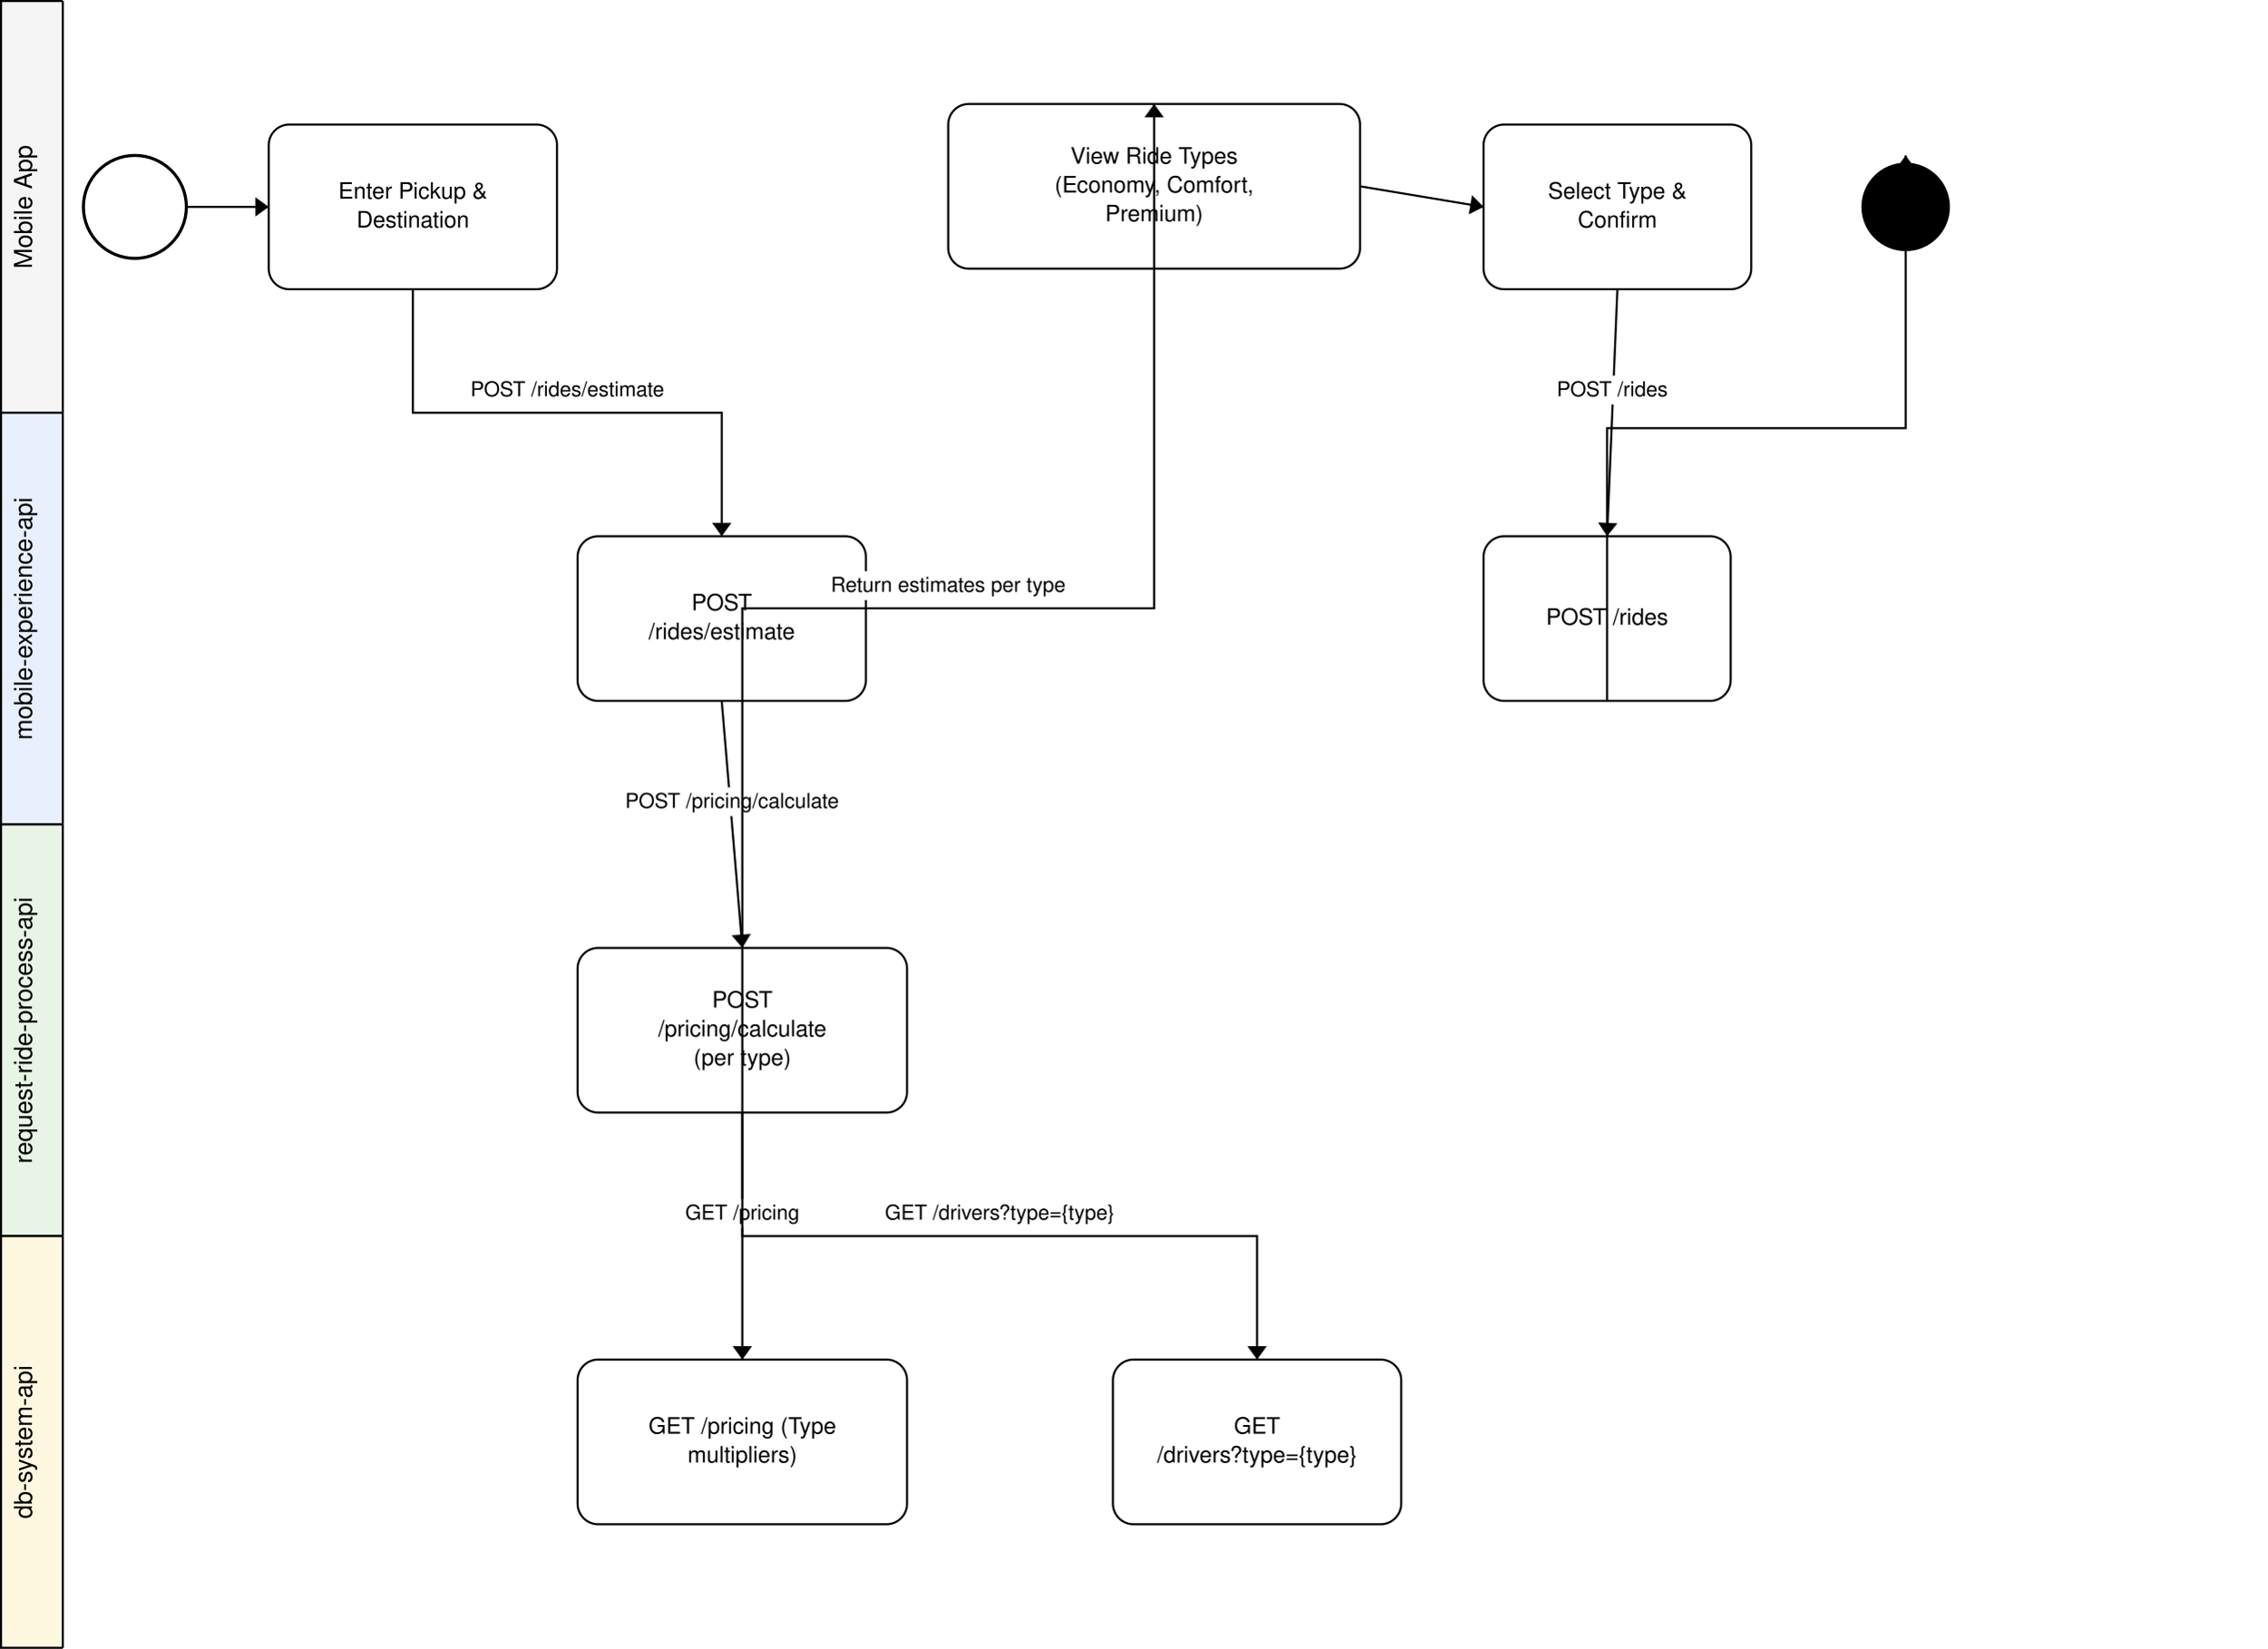
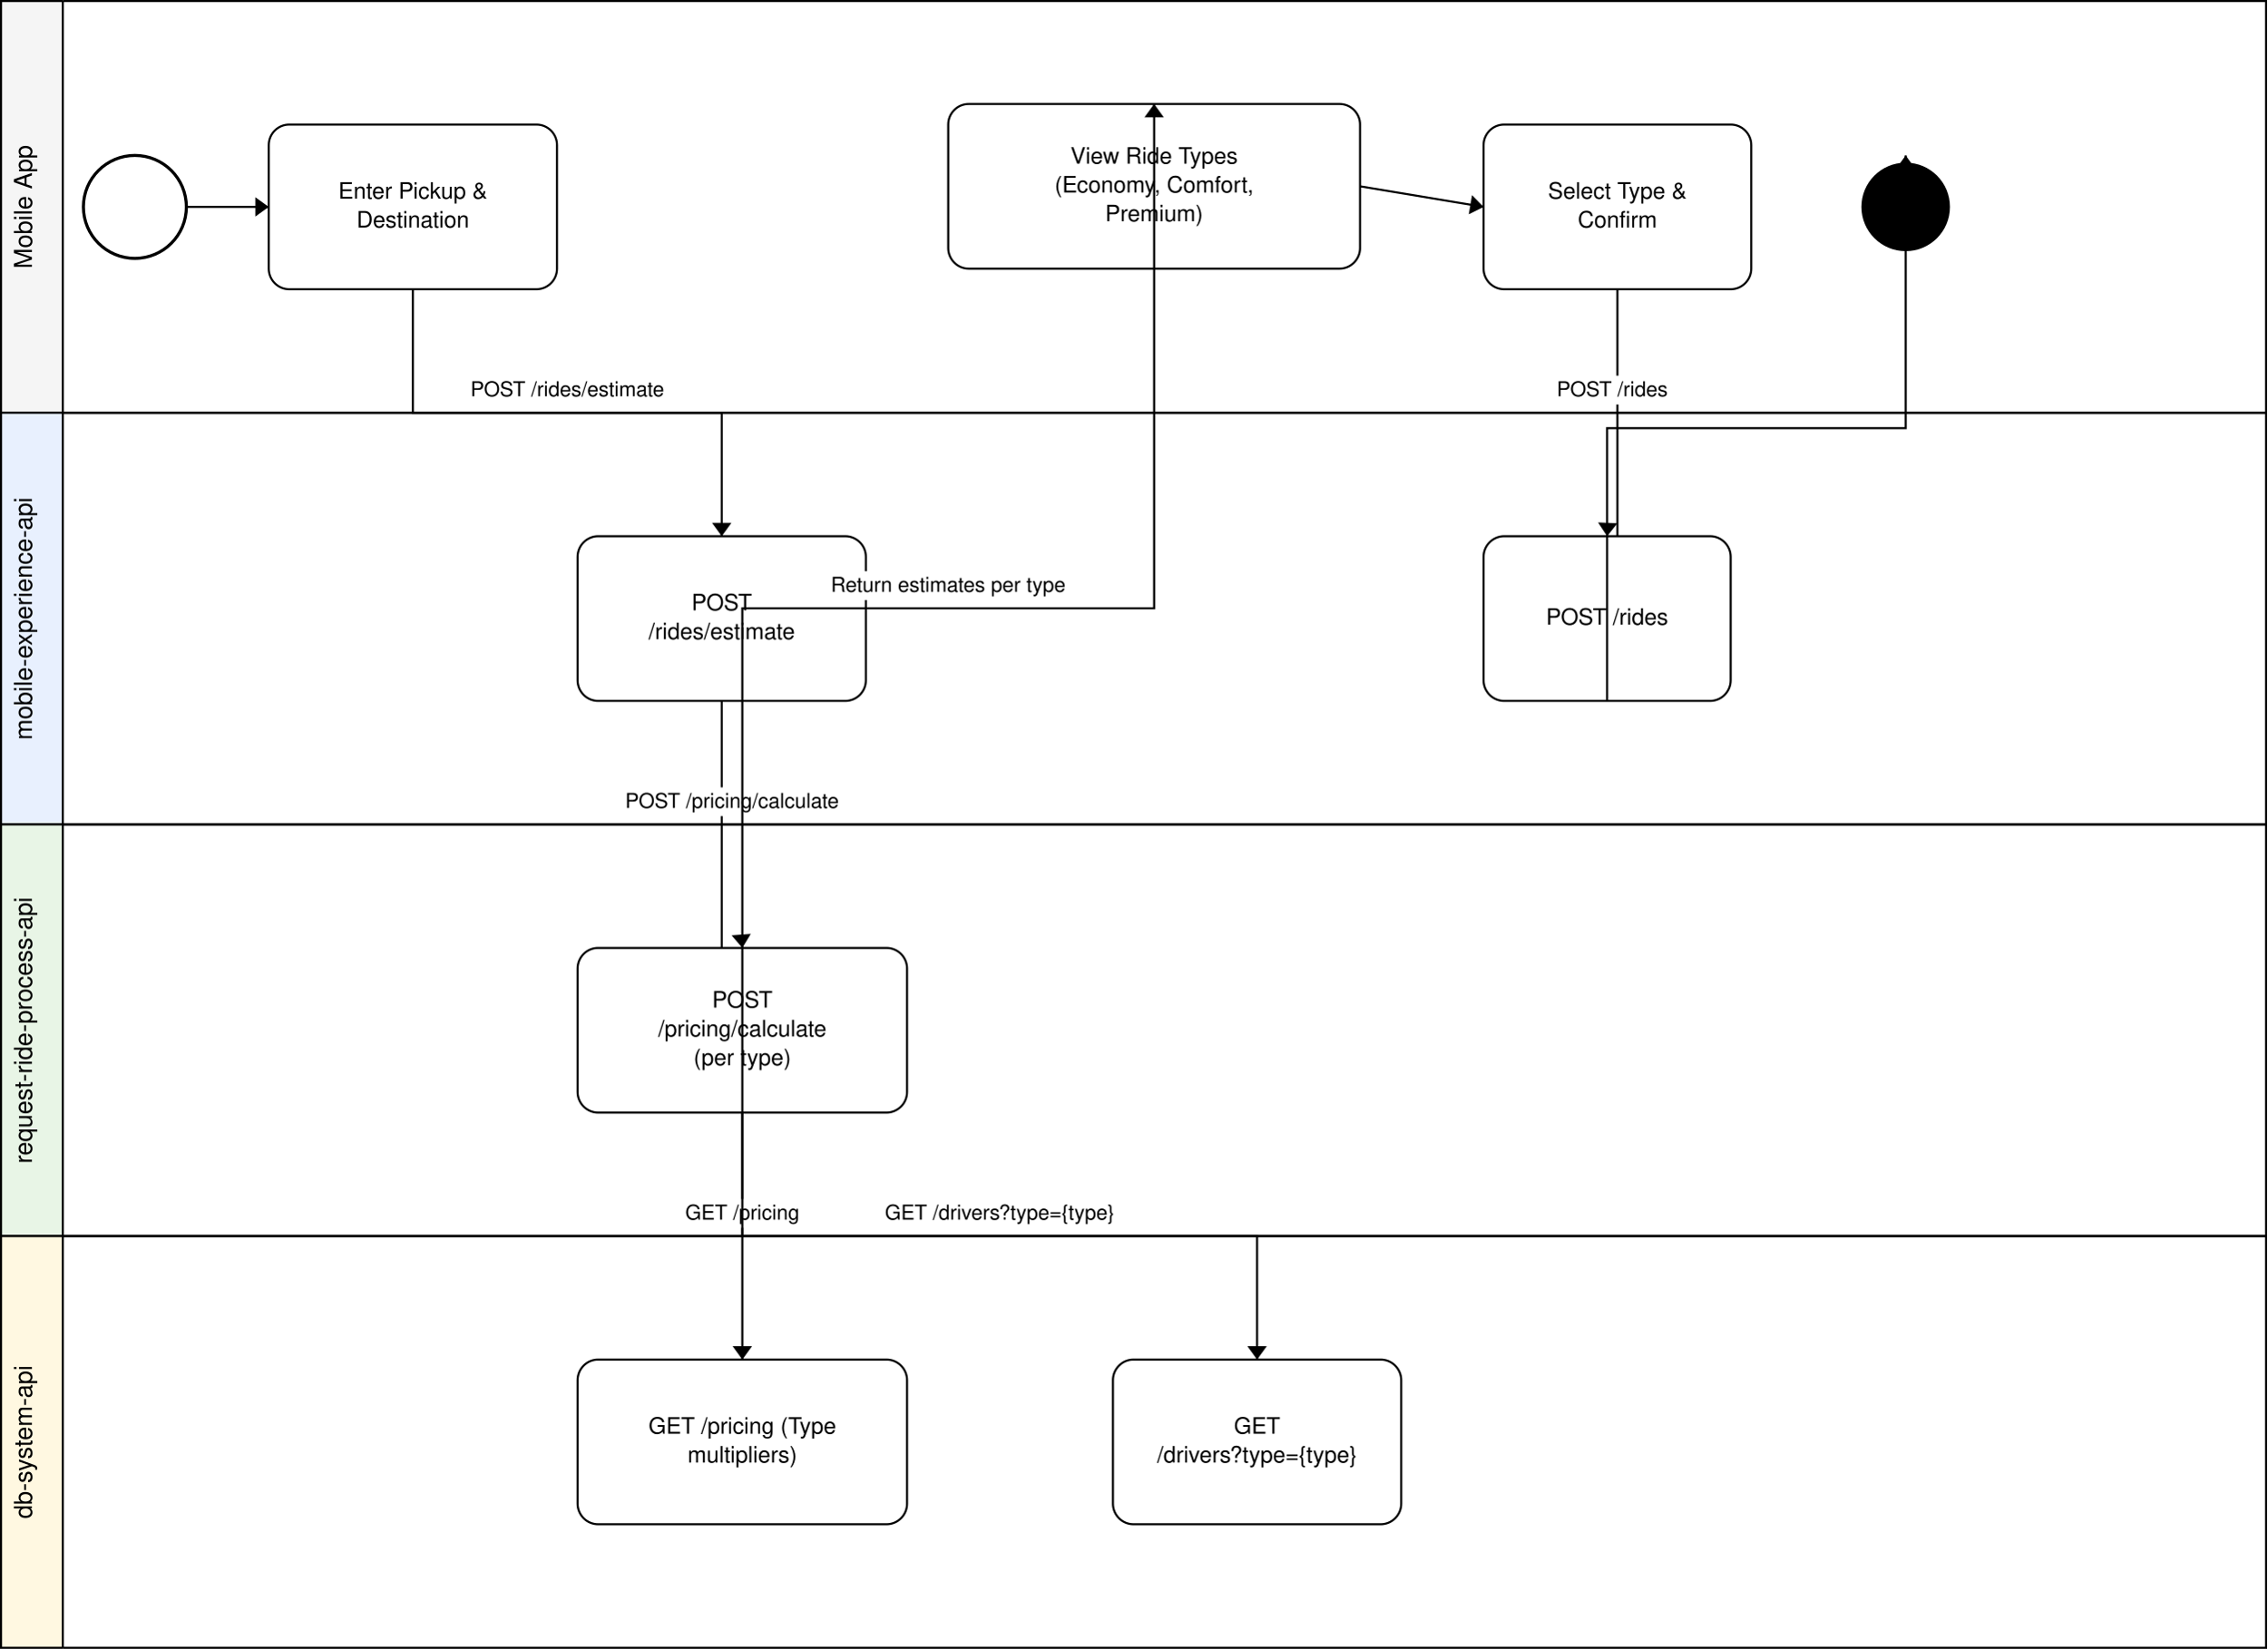
<svg xmlns="http://www.w3.org/2000/svg" version="1.1" width="1101px" height="801px" viewBox="-0.5 -0.5 1101 801" content="&lt;mxfile host=&quot;app.diagrams.net&quot; agent=&quot;RideXpress-docs&quot; version=&quot;24.5.3&quot; type=&quot;github&quot;&gt;   &lt;diagram name=&quot;Ride Type Selection Flow&quot; id=&quot;diagram-01&quot;&gt;     &lt;mxGraphModel dx=&quot;1652&quot; dy=&quot;1000&quot; grid=&quot;1&quot; gridSize=&quot;10&quot; guides=&quot;1&quot; tooltips=&quot;1&quot; connect=&quot;1&quot; arrows=&quot;1&quot; fold=&quot;1&quot; page=&quot;1&quot; pageScale=&quot;1&quot; pageWidth=&quot;1100&quot; pageHeight=&quot;800&quot; math=&quot;0&quot; shadow=&quot;0&quot;&gt;       &lt;root&gt;         &lt;mxCell id=&quot;0&quot; /&gt;         &lt;mxCell id=&quot;1&quot; parent=&quot;0&quot; /&gt;         &lt;mxCell id=&quot;L1&quot; value=&quot;Mobile App&quot; style=&quot;swimlane;horizontal=0;whiteSpace=wrap;html=1;&quot; parent=&quot;1&quot; vertex=&quot;1&quot;&gt;           &lt;mxGeometry y=&quot;0&quot; width=&quot;1100&quot; height=&quot;200&quot; as=&quot;geometry&quot; /&gt;         &lt;/mxCell&gt;         &lt;mxCell id=&quot;L2&quot; value=&quot;mobile-experience-api&quot; style=&quot;swimlane;horizontal=0;whiteSpace=wrap;html=1;&quot; parent=&quot;1&quot; vertex=&quot;1&quot;&gt;           &lt;mxGeometry y=&quot;200&quot; width=&quot;1100&quot; height=&quot;200&quot; as=&quot;geometry&quot; /&gt;         &lt;/mxCell&gt;         &lt;mxCell id=&quot;L3&quot; value=&quot;request-ride-process-api&quot; style=&quot;swimlane;horizontal=0;whiteSpace=wrap;html=1;&quot; parent=&quot;1&quot; vertex=&quot;1&quot;&gt;           &lt;mxGeometry y=&quot;400&quot; width=&quot;1100&quot; height=&quot;200&quot; as=&quot;geometry&quot; /&gt;         &lt;/mxCell&gt;         &lt;mxCell id=&quot;L4&quot; value=&quot;db-system-api&quot; style=&quot;swimlane;horizontal=0;whiteSpace=wrap;html=1;&quot; parent=&quot;1&quot; vertex=&quot;1&quot;&gt;           &lt;mxGeometry y=&quot;600&quot; width=&quot;1100&quot; height=&quot;200&quot; as=&quot;geometry&quot; /&gt;         &lt;/mxCell&gt;         &lt;mxCell id=&quot;start&quot; style=&quot;points=[[0.145,0.145,0],[0.5,0,0],[0.855,0.145,0],[1,0.5,0],[0.855,0.855,0],[0.5,1,0],[0.145,0.855,0],[0,0.5,0]];shape=mxgraph.bpmn.event;html=1;verticalLabelPosition=bottom;labelBackgroundColor=#ffffff;verticalAlign=top;align=center;perimeter=ellipsePerimeter;outlineConnect=0;aspect=fixed;outline=standard;symbol=general;&quot; parent=&quot;L1&quot; vertex=&quot;1&quot;&gt;           &lt;mxGeometry x=&quot;40&quot; y=&quot;75&quot; width=&quot;50&quot; height=&quot;50&quot; as=&quot;geometry&quot; /&gt;         &lt;/mxCell&gt;         &lt;mxCell id=&quot;t1&quot; value=&quot;Enter Pickup &amp;amp; Destination&quot; style=&quot;points=[[0.25,0,0],[0.5,0,0],[0.75,0,0],[1,0.25,0],[1,0.5,0],[1,0.75,0],[0.75,1,0],[0.5,1,0],[0.25,1,0],[0,0.75,0],[0,0.5,0],[0,0.25,0]];shape=mxgraph.bpmn.task;whiteSpace=wrap;rectStyle=rounded;size=10;html=1;container=1;expand=0;collapsible=0;taskMarker=abstract;&quot; parent=&quot;L1&quot; vertex=&quot;1&quot;&gt;           &lt;mxGeometry x=&quot;130&quot; y=&quot;60&quot; width=&quot;140&quot; height=&quot;80&quot; as=&quot;geometry&quot; /&gt;         &lt;/mxCell&gt;         &lt;mxCell id=&quot;t1b&quot; value=&quot;View Ride Types (Economy, Comfort, Premium)&quot; style=&quot;points=[[0.25,0,0],[0.5,0,0],[0.75,0,0],[1,0.25,0],[1,0.5,0],[1,0.75,0],[0.75,1,0],[0.5,1,0],[0.25,1,0],[0,0.75,0],[0,0.5,0],[0,0.25,0]];shape=mxgraph.bpmn.task;whiteSpace=wrap;rectStyle=rounded;size=10;html=1;container=1;expand=0;collapsible=0;taskMarker=abstract;&quot; parent=&quot;L1&quot; vertex=&quot;1&quot;&gt;           &lt;mxGeometry x=&quot;460&quot; y=&quot;50&quot; width=&quot;200&quot; height=&quot;80&quot; as=&quot;geometry&quot; /&gt;         &lt;/mxCell&gt;         &lt;mxCell id=&quot;t1c&quot; value=&quot;Select Type &amp;amp; Confirm&quot; style=&quot;points=[[0.25,0,0],[0.5,0,0],[0.75,0,0],[1,0.25,0],[1,0.5,0],[1,0.75,0],[0.75,1,0],[0.5,1,0],[0.25,1,0],[0,0.75,0],[0,0.5,0],[0,0.25,0]];shape=mxgraph.bpmn.task;whiteSpace=wrap;rectStyle=rounded;size=10;html=1;container=1;expand=0;collapsible=0;taskMarker=abstract;&quot; parent=&quot;L1&quot; vertex=&quot;1&quot;&gt;           &lt;mxGeometry x=&quot;720&quot; y=&quot;60&quot; width=&quot;130&quot; height=&quot;80&quot; as=&quot;geometry&quot; /&gt;         &lt;/mxCell&gt;         &lt;mxCell id=&quot;end&quot; style=&quot;ellipse;whiteSpace=wrap;html=1;aspect=fixed;fillColor=#000000;&quot; parent=&quot;L1&quot; vertex=&quot;1&quot;&gt;           &lt;mxGeometry x=&quot;900&quot; y=&quot;75&quot; width=&quot;50&quot; height=&quot;50&quot; as=&quot;geometry&quot; /&gt;         &lt;/mxCell&gt;         &lt;mxCell id=&quot;t2&quot; value=&quot;POST /rides/estimate&quot; style=&quot;points=[[0.25,0,0],[0.5,0,0],[0.75,0,0],[1,0.25,0],[1,0.5,0],[1,0.75,0],[0.75,1,0],[0.5,1,0],[0.25,1,0],[0,0.75,0],[0,0.5,0],[0,0.25,0]];shape=mxgraph.bpmn.task;whiteSpace=wrap;rectStyle=rounded;size=10;html=1;container=1;expand=0;collapsible=0;taskMarker=abstract;&quot; parent=&quot;L2&quot; vertex=&quot;1&quot;&gt;           &lt;mxGeometry x=&quot;280&quot; y=&quot;60&quot; width=&quot;140&quot; height=&quot;80&quot; as=&quot;geometry&quot; /&gt;         &lt;/mxCell&gt;         &lt;mxCell id=&quot;t2b&quot; value=&quot;POST /rides&quot; style=&quot;points=[[0.25,0,0],[0.5,0,0],[0.75,0,0],[1,0.25,0],[1,0.5,0],[1,0.75,0],[0.75,1,0],[0.5,1,0],[0.25,1,0],[0,0.75,0],[0,0.5,0],[0,0.25,0]];shape=mxgraph.bpmn.task;whiteSpace=wrap;rectStyle=rounded;size=10;html=1;container=1;expand=0;collapsible=0;taskMarker=abstract;&quot; parent=&quot;L2&quot; vertex=&quot;1&quot;&gt;           &lt;mxGeometry x=&quot;720&quot; y=&quot;60&quot; width=&quot;120&quot; height=&quot;80&quot; as=&quot;geometry&quot; /&gt;         &lt;/mxCell&gt;         &lt;mxCell id=&quot;t3&quot; value=&quot;POST /pricing/calculate (per type)&quot; style=&quot;points=[[0.25,0,0],[0.5,0,0],[0.75,0,0],[1,0.25,0],[1,0.5,0],[1,0.75,0],[0.75,1,0],[0.5,1,0],[0.25,1,0],[0,0.75,0],[0,0.5,0],[0,0.25,0]];shape=mxgraph.bpmn.task;whiteSpace=wrap;rectStyle=rounded;size=10;html=1;container=1;expand=0;collapsible=0;taskMarker=abstract;&quot; parent=&quot;L3&quot; vertex=&quot;1&quot;&gt;           &lt;mxGeometry x=&quot;280&quot; y=&quot;60&quot; width=&quot;160&quot; height=&quot;80&quot; as=&quot;geometry&quot; /&gt;         &lt;/mxCell&gt;         &lt;mxCell id=&quot;t4&quot; value=&quot;GET /drivers?type={type}&quot; style=&quot;points=[[0.25,0,0],[0.5,0,0],[0.75,0,0],[1,0.25,0],[1,0.5,0],[1,0.75,0],[0.75,1,0],[0.5,1,0],[0.25,1,0],[0,0.75,0],[0,0.5,0],[0,0.25,0]];shape=mxgraph.bpmn.task;whiteSpace=wrap;rectStyle=rounded;size=10;html=1;container=1;expand=0;collapsible=0;taskMarker=abstract;&quot; parent=&quot;L4&quot; vertex=&quot;1&quot;&gt;           &lt;mxGeometry x=&quot;540&quot; y=&quot;60&quot; width=&quot;140&quot; height=&quot;80&quot; as=&quot;geometry&quot; /&gt;         &lt;/mxCell&gt;         &lt;mxCell id=&quot;t4b&quot; value=&quot;GET /pricing (Type multipliers)&quot; style=&quot;points=[[0.25,0,0],[0.5,0,0],[0.75,0,0],[1,0.25,0],[1,0.5,0],[1,0.75,0],[0.75,1,0],[0.5,1,0],[0.25,1,0],[0,0.75,0],[0,0.5,0],[0,0.25,0]];shape=mxgraph.bpmn.task;whiteSpace=wrap;rectStyle=rounded;size=10;html=1;container=1;expand=0;collapsible=0;taskMarker=abstract;&quot; parent=&quot;L4&quot; vertex=&quot;1&quot;&gt;           &lt;mxGeometry x=&quot;280&quot; y=&quot;60&quot; width=&quot;160&quot; height=&quot;80&quot; as=&quot;geometry&quot; /&gt;         &lt;/mxCell&gt;         &lt;mxCell id=&quot;e1&quot; style=&quot;edgeStyle=orthogonalEdgeStyle;rounded=0;orthogonalLoop=1;jettySize=auto;html=1;&quot; parent=&quot;1&quot; edge=&quot;1&quot; source=&quot;start&quot; target=&quot;t1&quot;&gt;           &lt;mxGeometry relative=&quot;1&quot; as=&quot;geometry&quot; /&gt;         &lt;/mxCell&gt;         &lt;mxCell id=&quot;e2&quot; style=&quot;edgeStyle=orthogonalEdgeStyle;rounded=0;orthogonalLoop=1;jettySize=auto;html=1;&quot; parent=&quot;1&quot; edge=&quot;1&quot; source=&quot;t1&quot; target=&quot;t2&quot;&gt;           &lt;mxGeometry relative=&quot;1&quot; as=&quot;geometry&quot; /&gt;         &lt;/mxCell&gt;         &lt;mxCell id=&quot;e2_l&quot; value=&quot;POST /rides/estimate&quot; style=&quot;edgeLabel;html=1;align=center;verticalAlign=middle;resizable=0;points=[];&quot; parent=&quot;e2&quot; vertex=&quot;1&quot;&gt;           &lt;mxGeometry relative=&quot;1&quot; as=&quot;geometry&quot; /&gt;             &lt;mxPoint as=&quot;offset&quot; /&gt;         &lt;/mxCell&gt;         &lt;mxCell id=&quot;e3&quot; style=&quot;edgeStyle=orthogonalEdgeStyle;rounded=0;orthogonalLoop=1;jettySize=auto;html=1;&quot; parent=&quot;1&quot; edge=&quot;1&quot; source=&quot;t2&quot; target=&quot;t3&quot;&gt;           &lt;mxGeometry relative=&quot;1&quot; as=&quot;geometry&quot; /&gt;         &lt;/mxCell&gt;         &lt;mxCell id=&quot;e3_l&quot; value=&quot;POST /pricing/calculate&quot; style=&quot;edgeLabel;html=1;align=center;verticalAlign=middle;resizable=0;points=[];&quot; parent=&quot;e3&quot; vertex=&quot;1&quot;&gt;           &lt;mxGeometry relative=&quot;1&quot; as=&quot;geometry&quot; /&gt;             &lt;mxPoint as=&quot;offset&quot; /&gt;         &lt;/mxCell&gt;         &lt;mxCell id=&quot;e4&quot; style=&quot;edgeStyle=orthogonalEdgeStyle;rounded=0;orthogonalLoop=1;jettySize=auto;html=1;&quot; parent=&quot;1&quot; edge=&quot;1&quot; source=&quot;t3&quot; target=&quot;t4b&quot;&gt;           &lt;mxGeometry relative=&quot;1&quot; as=&quot;geometry&quot; /&gt;         &lt;/mxCell&gt;         &lt;mxCell id=&quot;e4_l&quot; value=&quot;GET /pricing&quot; style=&quot;edgeLabel;html=1;align=center;verticalAlign=middle;resizable=0;points=[];&quot; parent=&quot;e4&quot; vertex=&quot;1&quot;&gt;           &lt;mxGeometry relative=&quot;1&quot; as=&quot;geometry&quot; /&gt;             &lt;mxPoint as=&quot;offset&quot; /&gt;         &lt;/mxCell&gt;         &lt;mxCell id=&quot;e5&quot; style=&quot;edgeStyle=orthogonalEdgeStyle;rounded=0;orthogonalLoop=1;jettySize=auto;html=1;&quot; parent=&quot;1&quot; edge=&quot;1&quot; source=&quot;t3&quot; target=&quot;t4&quot;&gt;           &lt;mxGeometry relative=&quot;1&quot; as=&quot;geometry&quot; /&gt;         &lt;/mxCell&gt;         &lt;mxCell id=&quot;e5_l&quot; value=&quot;GET /drivers?type={type}&quot; style=&quot;edgeLabel;html=1;align=center;verticalAlign=middle;resizable=0;points=[];&quot; parent=&quot;e5&quot; vertex=&quot;1&quot;&gt;           &lt;mxGeometry relative=&quot;1&quot; as=&quot;geometry&quot; /&gt;             &lt;mxPoint as=&quot;offset&quot; /&gt;         &lt;/mxCell&gt;         &lt;mxCell id=&quot;e6&quot; style=&quot;edgeStyle=orthogonalEdgeStyle;rounded=0;orthogonalLoop=1;jettySize=auto;html=1;&quot; parent=&quot;1&quot; edge=&quot;1&quot; source=&quot;t3&quot; target=&quot;t1b&quot;&gt;           &lt;mxGeometry relative=&quot;1&quot; as=&quot;geometry&quot; /&gt;         &lt;/mxCell&gt;         &lt;mxCell id=&quot;e6_l&quot; value=&quot;Return estimates per type&quot; style=&quot;edgeLabel;html=1;align=center;verticalAlign=middle;resizable=0;points=[];&quot; parent=&quot;e6&quot; vertex=&quot;1&quot;&gt;           &lt;mxGeometry relative=&quot;1&quot; as=&quot;geometry&quot; /&gt;             &lt;mxPoint as=&quot;offset&quot; /&gt;         &lt;/mxCell&gt;         &lt;mxCell id=&quot;e7&quot; style=&quot;edgeStyle=orthogonalEdgeStyle;rounded=0;orthogonalLoop=1;jettySize=auto;html=1;&quot; parent=&quot;1&quot; edge=&quot;1&quot; source=&quot;t1b&quot; target=&quot;t1c&quot;&gt;           &lt;mxGeometry relative=&quot;1&quot; as=&quot;geometry&quot; /&gt;         &lt;/mxCell&gt;         &lt;mxCell id=&quot;e8&quot; style=&quot;edgeStyle=orthogonalEdgeStyle;rounded=0;orthogonalLoop=1;jettySize=auto;html=1;&quot; parent=&quot;1&quot; edge=&quot;1&quot; source=&quot;t1c&quot; target=&quot;t2b&quot;&gt;           &lt;mxGeometry relative=&quot;1&quot; as=&quot;geometry&quot; /&gt;         &lt;/mxCell&gt;         &lt;mxCell id=&quot;e8_l&quot; value=&quot;POST /rides&quot; style=&quot;edgeLabel;html=1;align=center;verticalAlign=middle;resizable=0;points=[];&quot; parent=&quot;e8&quot; vertex=&quot;1&quot;&gt;           &lt;mxGeometry relative=&quot;1&quot; as=&quot;geometry&quot; /&gt;             &lt;mxPoint as=&quot;offset&quot; /&gt;         &lt;/mxCell&gt;         &lt;mxCell id=&quot;e9&quot; style=&quot;edgeStyle=orthogonalEdgeStyle;rounded=0;orthogonalLoop=1;jettySize=auto;html=1;&quot; parent=&quot;1&quot; edge=&quot;1&quot; source=&quot;t2b&quot; target=&quot;end&quot;&gt;           &lt;mxGeometry relative=&quot;1&quot; as=&quot;geometry&quot; /&gt;         &lt;/mxCell&gt;       &lt;/root&gt;     &lt;/mxGraphModel&gt;   &lt;/diagram&gt; &lt;/mxfile&gt;" style="background-color: rgb(255, 255, 255);">
  <defs />
  <g>
    <path d="M 30 0 L 0 0 L 0 200 L 30 200" fill="#f5f5f5" stroke="rgb(0, 0, 0)" stroke-miterlimit="10" pointer-events="all" />
-     <path d="30 0 L 1100 0 L 1100 200 L 30 200" fill="none" stroke="rgb(0, 0, 0)" stroke-miterlimit="10" pointer-events="none" />
+     <path d="M 30 0 L 1100 0 L 1100 200 L 30 200" fill="none" stroke="rgb(0, 0, 0)" stroke-miterlimit="10" pointer-events="none" />
    <path d="M 30 0 L 30 200" fill="none" stroke="rgb(0, 0, 0)" stroke-miterlimit="10" pointer-events="none" />
    <g transform="translate(15,100)">
      <text text-anchor="middle" font-family="Helvetica" font-size="12" transform="rotate(-90)" fill="rgb(0,0,0)">Mobile App</text>
    </g>
    <path d="M 30 200 L 0 200 L 0 400 L 30 400" fill="#e8f0fe" stroke="rgb(0, 0, 0)" stroke-miterlimit="10" pointer-events="all" />
-     <path d="30 200 L 1100 200 L 1100 400 L 30 400" fill="none" stroke="rgb(0, 0, 0)" stroke-miterlimit="10" pointer-events="none" />
+     <path d="M 30 200 L 1100 200 L 1100 400 L 30 400" fill="none" stroke="rgb(0, 0, 0)" stroke-miterlimit="10" pointer-events="none" />
    <path d="M 30 200 L 30 400" fill="none" stroke="rgb(0, 0, 0)" stroke-miterlimit="10" pointer-events="none" />
    <g transform="translate(15,300)">
      <text text-anchor="middle" font-family="Helvetica" font-size="12" transform="rotate(-90)" fill="rgb(0,0,0)">mobile-experience-api</text>
    </g>
    <path d="M 30 400 L 0 400 L 0 600 L 30 600" fill="#e8f5e6" stroke="rgb(0, 0, 0)" stroke-miterlimit="10" pointer-events="all" />
-     <path d="30 400 L 1100 400 L 1100 600 L 30 600" fill="none" stroke="rgb(0, 0, 0)" stroke-miterlimit="10" pointer-events="none" />
+     <path d="M 30 400 L 1100 400 L 1100 600 L 30 600" fill="none" stroke="rgb(0, 0, 0)" stroke-miterlimit="10" pointer-events="none" />
    <path d="M 30 400 L 30 600" fill="none" stroke="rgb(0, 0, 0)" stroke-miterlimit="10" pointer-events="none" />
    <g transform="translate(15,500)">
      <text text-anchor="middle" font-family="Helvetica" font-size="12" transform="rotate(-90)" fill="rgb(0,0,0)">request-ride-process-api</text>
    </g>
    <path d="M 30 600 L 0 600 L 0 800 L 30 800" fill="#fff8e1" stroke="rgb(0, 0, 0)" stroke-miterlimit="10" pointer-events="all" />
-     <path d="30 600 L 1100 600 L 1100 800 L 30 800" fill="none" stroke="rgb(0, 0, 0)" stroke-miterlimit="10" pointer-events="none" />
+     <path d="M 30 600 L 1100 600 L 1100 800 L 30 800" fill="none" stroke="rgb(0, 0, 0)" stroke-miterlimit="10" pointer-events="none" />
    <path d="M 30 600 L 30 800" fill="none" stroke="rgb(0, 0, 0)" stroke-miterlimit="10" pointer-events="none" />
    <g transform="translate(15,700)">
      <text text-anchor="middle" font-family="Helvetica" font-size="12" transform="rotate(-90)" fill="rgb(0,0,0)">db-system-api</text>
    </g>
    <ellipse cx="65" cy="100" rx="25" ry="25" fill="rgb(255, 255, 255)" stroke="rgb(0, 0, 0)" stroke-width="1.5" pointer-events="all" />
    <rect x="130" y="60" width="140" height="80" rx="10" ry="10" fill="rgb(255, 255, 255)" stroke="rgb(0, 0, 0)" stroke-miterlimit="10" pointer-events="all" />
    <text x="200" y="96" text-anchor="middle" font-family="Helvetica" font-size="11" fill="rgb(0,0,0)">Enter Pickup &amp;</text>
    <text x="200" y="110" text-anchor="middle" font-family="Helvetica" font-size="11" fill="rgb(0,0,0)">Destination</text>
    <rect x="460" y="50" width="200" height="80" rx="10" ry="10" fill="rgb(255, 255, 255)" stroke="rgb(0, 0, 0)" stroke-miterlimit="10" pointer-events="all" />
    <text x="560" y="79" text-anchor="middle" font-family="Helvetica" font-size="11" fill="rgb(0,0,0)">View Ride Types</text>
    <text x="560" y="93" text-anchor="middle" font-family="Helvetica" font-size="11" fill="rgb(0,0,0)">(Economy, Comfort,</text>
    <text x="560" y="107" text-anchor="middle" font-family="Helvetica" font-size="11" fill="rgb(0,0,0)">Premium)</text>
    <rect x="720" y="60" width="130" height="80" rx="10" ry="10" fill="rgb(255, 255, 255)" stroke="rgb(0, 0, 0)" stroke-miterlimit="10" pointer-events="all" />
    <text x="785" y="96" text-anchor="middle" font-family="Helvetica" font-size="11" fill="rgb(0,0,0)">Select Type &amp;</text>
    <text x="785" y="110" text-anchor="middle" font-family="Helvetica" font-size="11" fill="rgb(0,0,0)">Confirm</text>
    <ellipse cx="925" cy="100" rx="20" ry="20" fill="rgb(0, 0, 0)" stroke="rgb(0, 0, 0)" stroke-width="3" pointer-events="all" />
    <rect x="280" y="260" width="140" height="80" rx="10" ry="10" fill="rgb(255, 255, 255)" stroke="rgb(0, 0, 0)" stroke-miterlimit="10" pointer-events="all" />
    <text x="350" y="296" text-anchor="middle" font-family="Helvetica" font-size="11" fill="rgb(0,0,0)">POST</text>
    <text x="350" y="310" text-anchor="middle" font-family="Helvetica" font-size="11" fill="rgb(0,0,0)">/rides/estimate</text>
    <rect x="720" y="260" width="120" height="80" rx="10" ry="10" fill="rgb(255, 255, 255)" stroke="rgb(0, 0, 0)" stroke-miterlimit="10" pointer-events="all" />
    <text x="780" y="303" text-anchor="middle" font-family="Helvetica" font-size="11" fill="rgb(0,0,0)">POST /rides</text>
    <rect x="280" y="460" width="160" height="80" rx="10" ry="10" fill="rgb(255, 255, 255)" stroke="rgb(0, 0, 0)" stroke-miterlimit="10" pointer-events="all" />
    <text x="360" y="489" text-anchor="middle" font-family="Helvetica" font-size="11" fill="rgb(0,0,0)">POST</text>
    <text x="360" y="503" text-anchor="middle" font-family="Helvetica" font-size="11" fill="rgb(0,0,0)">/pricing/calculate</text>
    <text x="360" y="517" text-anchor="middle" font-family="Helvetica" font-size="11" fill="rgb(0,0,0)">(per type)</text>
    <rect x="540" y="660" width="140" height="80" rx="10" ry="10" fill="rgb(255, 255, 255)" stroke="rgb(0, 0, 0)" stroke-miterlimit="10" pointer-events="all" />
    <text x="610" y="696" text-anchor="middle" font-family="Helvetica" font-size="11" fill="rgb(0,0,0)">GET</text>
    <text x="610" y="710" text-anchor="middle" font-family="Helvetica" font-size="11" fill="rgb(0,0,0)">/drivers?type={type}</text>
    <rect x="280" y="660" width="160" height="80" rx="10" ry="10" fill="rgb(255, 255, 255)" stroke="rgb(0, 0, 0)" stroke-miterlimit="10" pointer-events="all" />
    <text x="360" y="696" text-anchor="middle" font-family="Helvetica" font-size="11" fill="rgb(0,0,0)">GET /pricing (Type</text>
    <text x="360" y="710" text-anchor="middle" font-family="Helvetica" font-size="11" fill="rgb(0,0,0)">multipliers)</text>
    <path d="M 90 100.0 L 130 100.0" fill="none" stroke="rgb(0, 0, 0)" stroke-miterlimit="10" pointer-events="stroke" />
    <path d="M 130 100.0 L 123.5 104.7 L 123.5 95.3 Z" fill="rgb(0,0,0)" />
    <path d="M 200.0 140 L 200.0 200.0 L 350.0 200.0 L 350.0 260" fill="none" stroke="rgb(0, 0, 0)" stroke-miterlimit="10" pointer-events="stroke" />
    <path d="M 350.0 260 L 345.3 253.5 L 354.7 253.5 Z" fill="rgb(0,0,0)" />
    <rect x="205.0" y="182.0" width="140" height="14" fill="rgb(255,255,255)" stroke="none" />
    <text x="275.0" y="192.0" text-anchor="middle" font-family="Helvetica" font-size="10" fill="rgb(0,0,0)">POST /rides/estimate</text>
-     <path d="M 350.0 340 L 360.0 460" fill="none" stroke="rgb(0, 0, 0)" stroke-miterlimit="10" pointer-events="stroke" />
+     <path d="M 350 340 L 350 460" fill="none" stroke="rgb(0, 0, 0)" stroke-miterlimit="10" pointer-events="stroke" />
    <path d="M 360.0 460 L 354.8 453.9 L 364.1 453.2 Z" fill="rgb(0,0,0)" />
    <rect x="274.5" y="382.0" width="161" height="14" fill="rgb(255,255,255)" stroke="none" />
    <text x="355.0" y="392.0" text-anchor="middle" font-family="Helvetica" font-size="10" fill="rgb(0,0,0)">POST /pricing/calculate</text>
    <path d="M 360.0 540 L 360.0 660" fill="none" stroke="rgb(0, 0, 0)" stroke-miterlimit="10" pointer-events="stroke" />
    <path d="M 360.0 660 L 355.3 653.5 L 364.7 653.5 Z" fill="rgb(0,0,0)" />
    <rect x="318.0" y="582.0" width="84" height="14" fill="rgb(255,255,255)" stroke="none" />
    <text x="360.0" y="592.0" text-anchor="middle" font-family="Helvetica" font-size="10" fill="rgb(0,0,0)">GET /pricing</text>
    <path d="M 360.0 540 L 360.0 600.0 L 610.0 600.0 L 610.0 660" fill="none" stroke="rgb(0, 0, 0)" stroke-miterlimit="10" pointer-events="stroke" />
    <path d="M 610.0 660 L 605.3 653.5 L 614.7 653.5 Z" fill="rgb(0,0,0)" />
    <rect x="401.0" y="582.0" width="168" height="14" fill="rgb(255,255,255)" stroke="none" />
    <text x="485.0" y="592.0" text-anchor="middle" font-family="Helvetica" font-size="10" fill="rgb(0,0,0)">GET /drivers?type={type}</text>
    <path d="M 360.0 540 L 360.0 295.0 L 560.0 295.0 L 560.0 50" fill="none" stroke="rgb(0, 0, 0)" stroke-miterlimit="10" pointer-events="stroke" />
    <path d="M 560.0 50 L 564.7 56.5 L 555.3 56.5 Z" fill="rgb(0,0,0)" />
    <rect x="372.5" y="277.0" width="175" height="14" fill="rgb(255,255,255)" stroke="none" />
    <text x="460.0" y="287.0" text-anchor="middle" font-family="Helvetica" font-size="10" fill="rgb(0,0,0)">Return estimates per type</text>
    <path d="M 660 90.0 L 720 100.0" fill="none" stroke="rgb(0, 0, 0)" stroke-miterlimit="10" pointer-events="stroke" />
    <path d="M 720 100.0 L 712.8 103.6 L 714.4 94.3 Z" fill="rgb(0,0,0)" />
-     <path d="M 785.0 140 L 780.0 260" fill="none" stroke="rgb(0, 0, 0)" stroke-miterlimit="10" pointer-events="stroke" />
+     <path d="M 785 140 L 785 260" fill="none" stroke="rgb(0, 0, 0)" stroke-miterlimit="10" pointer-events="stroke" />
    <path d="M 780.0 260 L 775.6 253.3 L 785.0 253.7 Z" fill="rgb(0,0,0)" />
    <rect x="744.0" y="182.0" width="77" height="14" fill="rgb(255,255,255)" stroke="none" />
    <text x="782.5" y="192.0" text-anchor="middle" font-family="Helvetica" font-size="10" fill="rgb(0,0,0)">POST /rides</text>
    <path d="M 780.0 340 L 780.0 207.5 L 925.0 207.5 L 925.0 75" fill="none" stroke="rgb(0, 0, 0)" stroke-miterlimit="10" pointer-events="stroke" />
    <path d="M 925.0 75 L 929.7 81.5 L 920.3 81.5 Z" fill="rgb(0,0,0)" />
  </g>
</svg>
